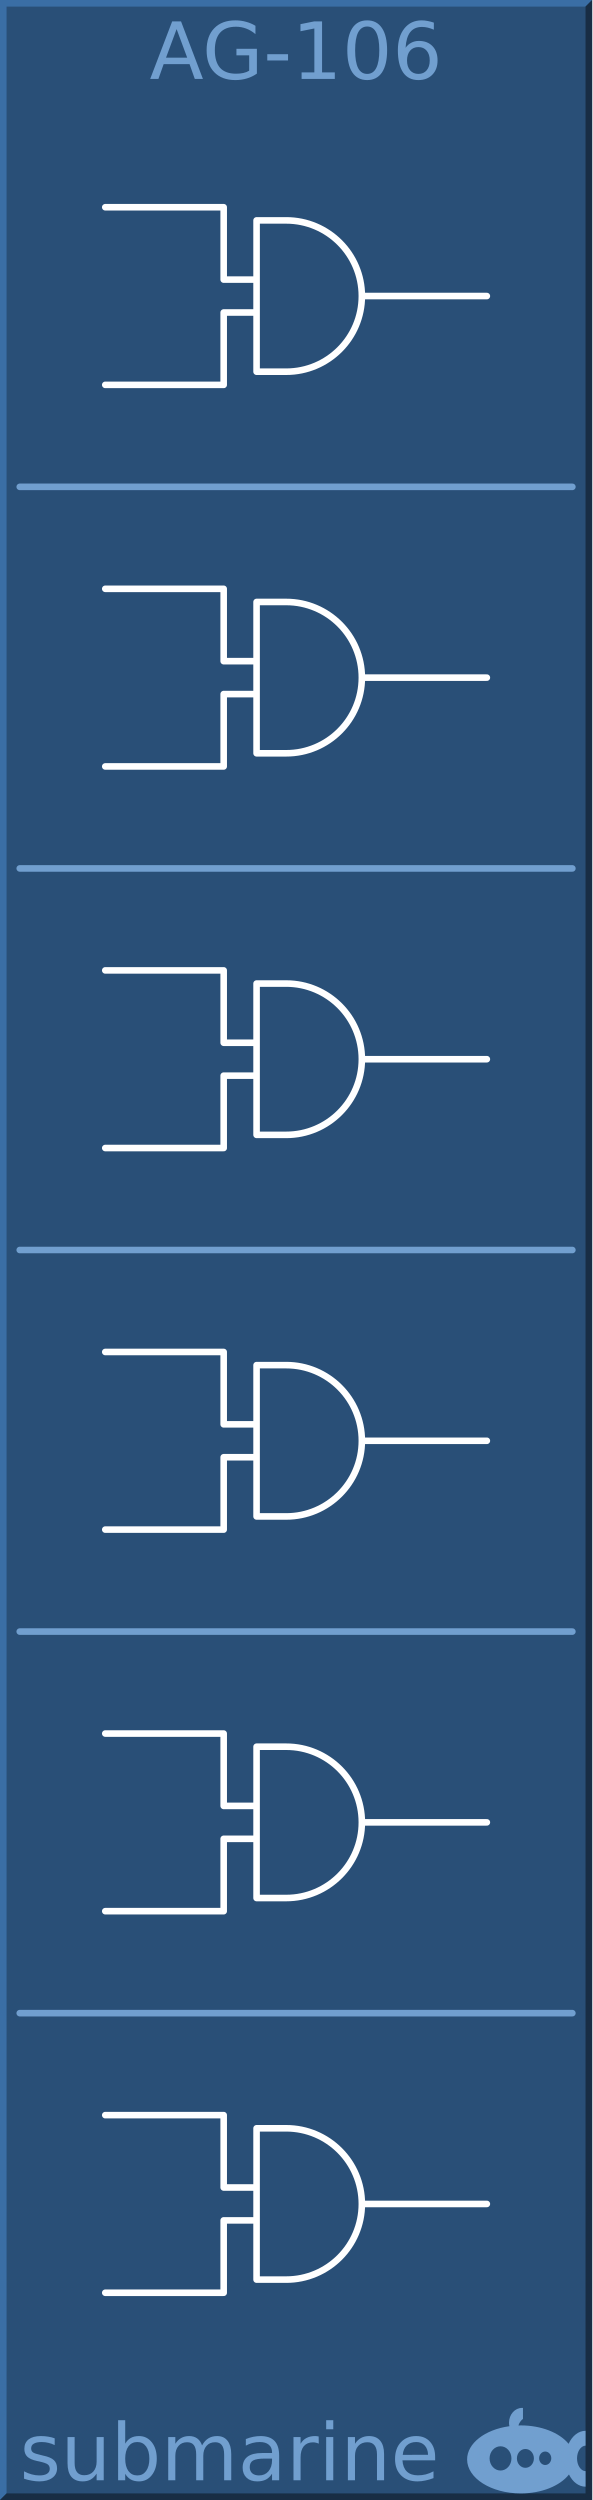
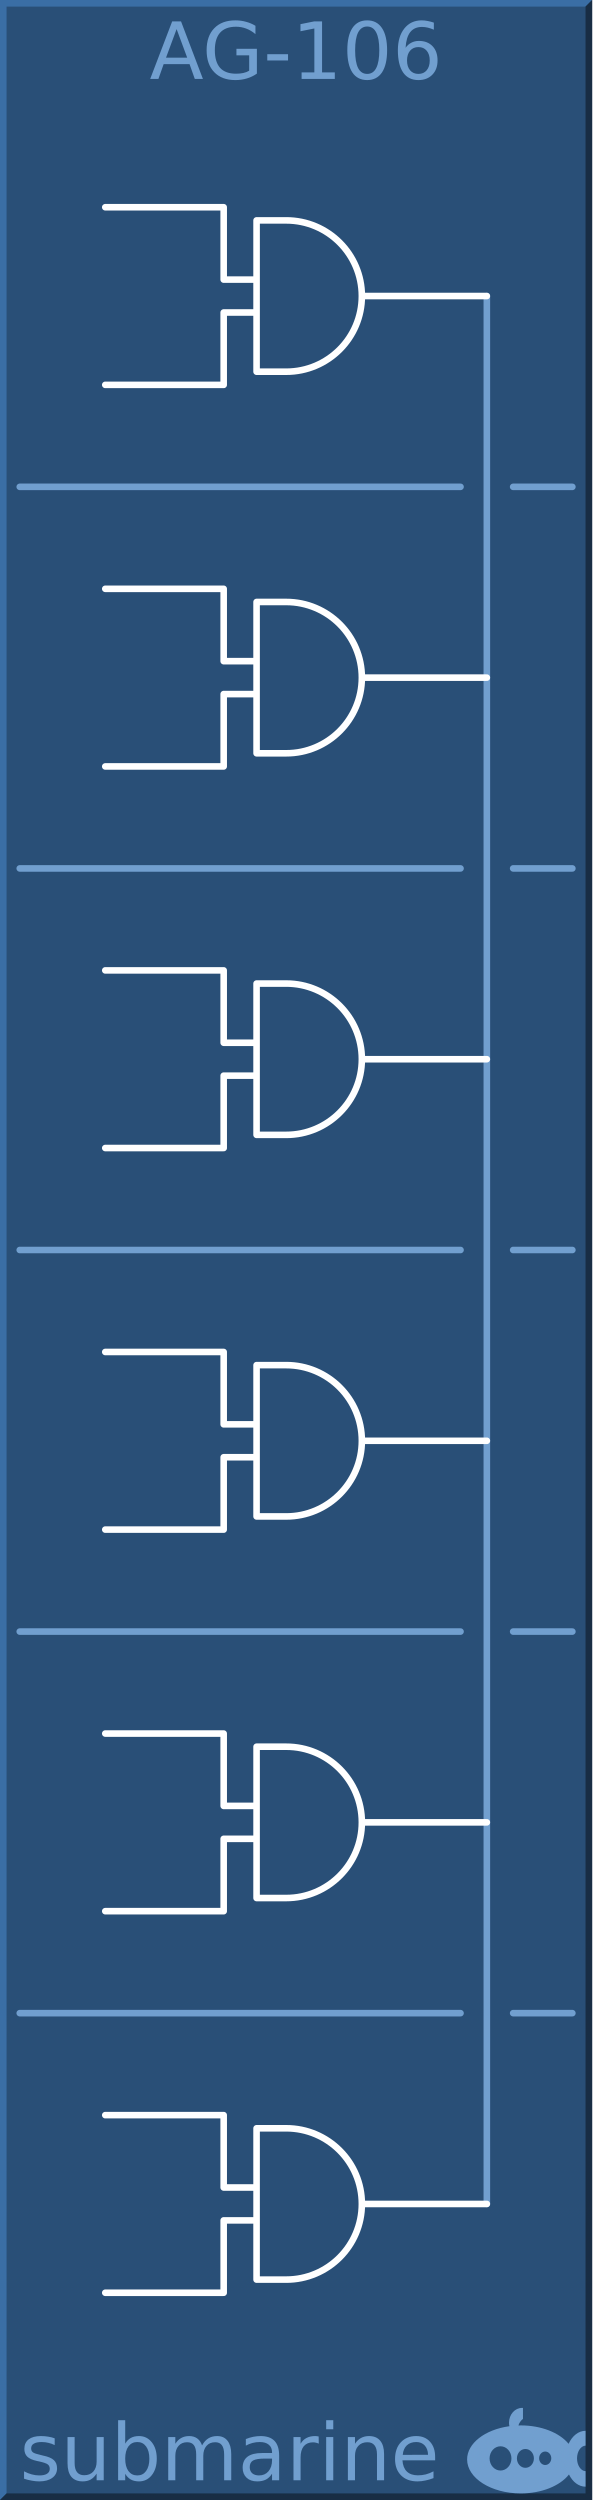
<svg xmlns="http://www.w3.org/2000/svg" width="90px" height="380px">
  <g id="background">
    <rect x="0" y="0" width="90" height="380" style="fill:#294f77;stroke:none;" id="rect4255" />
    <path style="fill:#3a6ea5;fill-rule:nonzero;stroke:none" d="m 0 380 v -380 h 90 l -1 1 h -88 v 378 z" id="path4656" />
    <path style="fill:#182d44;fill-rule:nonzero;stroke:none" d="m 0 380 h 90 v -380 l -1 1 v 378 h -88 z" id="path4658" />
  </g>
  <g id="logo" fill="#719fcf" font-family="DejaVu Sans" font-size="12">
    <path d="m 79.354,366 a 1.985,2.252 0 0 0 -1.985,2.252 1.985,2.252 0 0 0 0.059,0.532 A 8.169,5.169 0 0 0 71,373.831 8.169,5.169 0 0 0 79.169,379 8.169,5.169 0 0 0 86.483,376.12 3.046,4.248 0 0 0 89,377.976 l 0,-2.358 A 1.338,1.945 0 0 1 87.708,373.677 1.338,1.945 0 0 1 89,371.735 l 0,-2.254 a 3.046,4.248 0 0 0 -2.574,1.979 8.169,5.169 0 0 0 -7.257,-2.798 8.169,5.169 0 0 0 -0.373,0.012 1.754,2.047 0 0 1 0.696,-1.002 l 0,-1.666 A 1.985,2.252 0 0 0 79.354,366 Z m -3.277,5.835 a 1.662,1.843 0 0 1 1.662,1.843 1.662,1.843 0 0 1 -1.662,1.843 1.662,1.843 0 0 1 -1.661,-1.843 1.662,1.843 0 0 1 1.661,-1.843 z m 3.785,0.409 a 1.292,1.433 0 0 1 1.292,1.433 1.292,1.433 0 0 1 -1.292,1.433 1.292,1.433 0 0 1 -1.292,-1.433 1.292,1.433 0 0 1 1.292,-1.433 z m 3.009,0.389 a 0.923,1.024 0 0 1 0.923,1.024 0.923,1.024 0 0 1 -0.923,1.024 0.923,1.024 0 0 1 -0.923,-1.024 0.923,1.024 0 0 1 0.923,-1.024 z" id="path4136" />
    <text x="3" y="377" id="text4662">submarine</text>
    <text x="45" y="12" text-anchor="middle">AG-106</text>
  </g>
  <g id="group1" font-family="DejaVu Sans" font-size="6" stroke="#ffffff" stroke-width="1" stroke-linecap="round" stroke-linejoin="round" fill="none">
-     <line x1="3" y1="74" x2="87" y2="74" stroke="#719fcf" />
-     <line x1="3" y1="132" x2="87" y2="132" stroke="#719fcf" />
-     <line x1="3" y1="190" x2="87" y2="190" stroke="#719fcf" />
-     <line x1="3" y1="248" x2="87" y2="248" stroke="#719fcf" />
-     <line x1="3" y1="306" x2="87" y2="306" stroke="#719fcf" />
+     <line x1="3" y1="74" x2="70" y2="74" stroke="#719fcf" />
+     <line x1="78" y1="74" x2="87" y2="74" stroke="#719fcf" />
+     <line x1="3" y1="132" x2="70" y2="132" stroke="#719fcf" />
+     <line x1="78" y1="132" x2="87" y2="132" stroke="#719fcf" />
+     <line x1="3" y1="190" x2="70" y2="190" stroke="#719fcf" />
+     <line x1="78" y1="190" x2="87" y2="190" stroke="#719fcf" />
+     <line x1="3" y1="248" x2="70" y2="248" stroke="#719fcf" />
+     <line x1="78" y1="248" x2="87" y2="248" stroke="#719fcf" />
+     <line x1="3" y1="306" x2="70" y2="306" stroke="#719fcf" />
+     <line x1="78" y1="306" x2="87" y2="306" stroke="#719fcf" />
+     <line x1="74" y1="45" x2="74" y2="335" stroke="#719fcf" />
    <path d="M 16 31.5 l 18 0 l 0 11 l 5 0 m -23 16 l 18 0 l 0 -11 l 5 0 m 16 -2.5 l 19 0 m -35 -11.5 l 0 23 l 4.5 0 a 11.5 11.5 0 0 0 0 -23 z" />
    <path d="M 16 89.5 l 18 0 l 0 11 l 5 0 m -23 16 l 18 0 l 0 -11 l 5 0 m 16 -2.5 l 19 0 m -35 -11.5 l 0 23 l 4.5 0 a 11.5 11.5 0 0 0 0 -23 z" />
    <path d="M 16 147.5 l 18 0 l 0 11 l 5 0 m -23 16 l 18 0 l 0 -11 l 5 0 m 16 -2.5 l 19 0 m -35 -11.5 l 0 23 l 4.5 0 a 11.5 11.5 0 0 0 0 -23 z" />
    <path d="M 16 205.5 l 18 0 l 0 11 l 5 0 m -23 16 l 18 0 l 0 -11 l 5 0 m 16 -2.5 l 19 0 m -35 -11.5 l 0 23 l 4.5 0 a 11.5 11.5 0 0 0 0 -23 z" />
    <path d="M 16 263.5 l 18 0 l 0 11 l 5 0 m -23 16 l 18 0 l 0 -11 l 5 0 m 16 -2.5 l 19 0 m -35 -11.5 l 0 23 l 4.5 0 a 11.5 11.5 0 0 0 0 -23 z" />
    <path d="M 16 321.5 l 18 0 l 0 11 l 5 0 m -23 16 l 18 0 l 0 -11 l 5 0 m 16 -2.5 l 19 0 m -35 -11.5 l 0 23 l 4.5 0 a 11.5 11.5 0 0 0 0 -23 z" />
  </g>
</svg>
